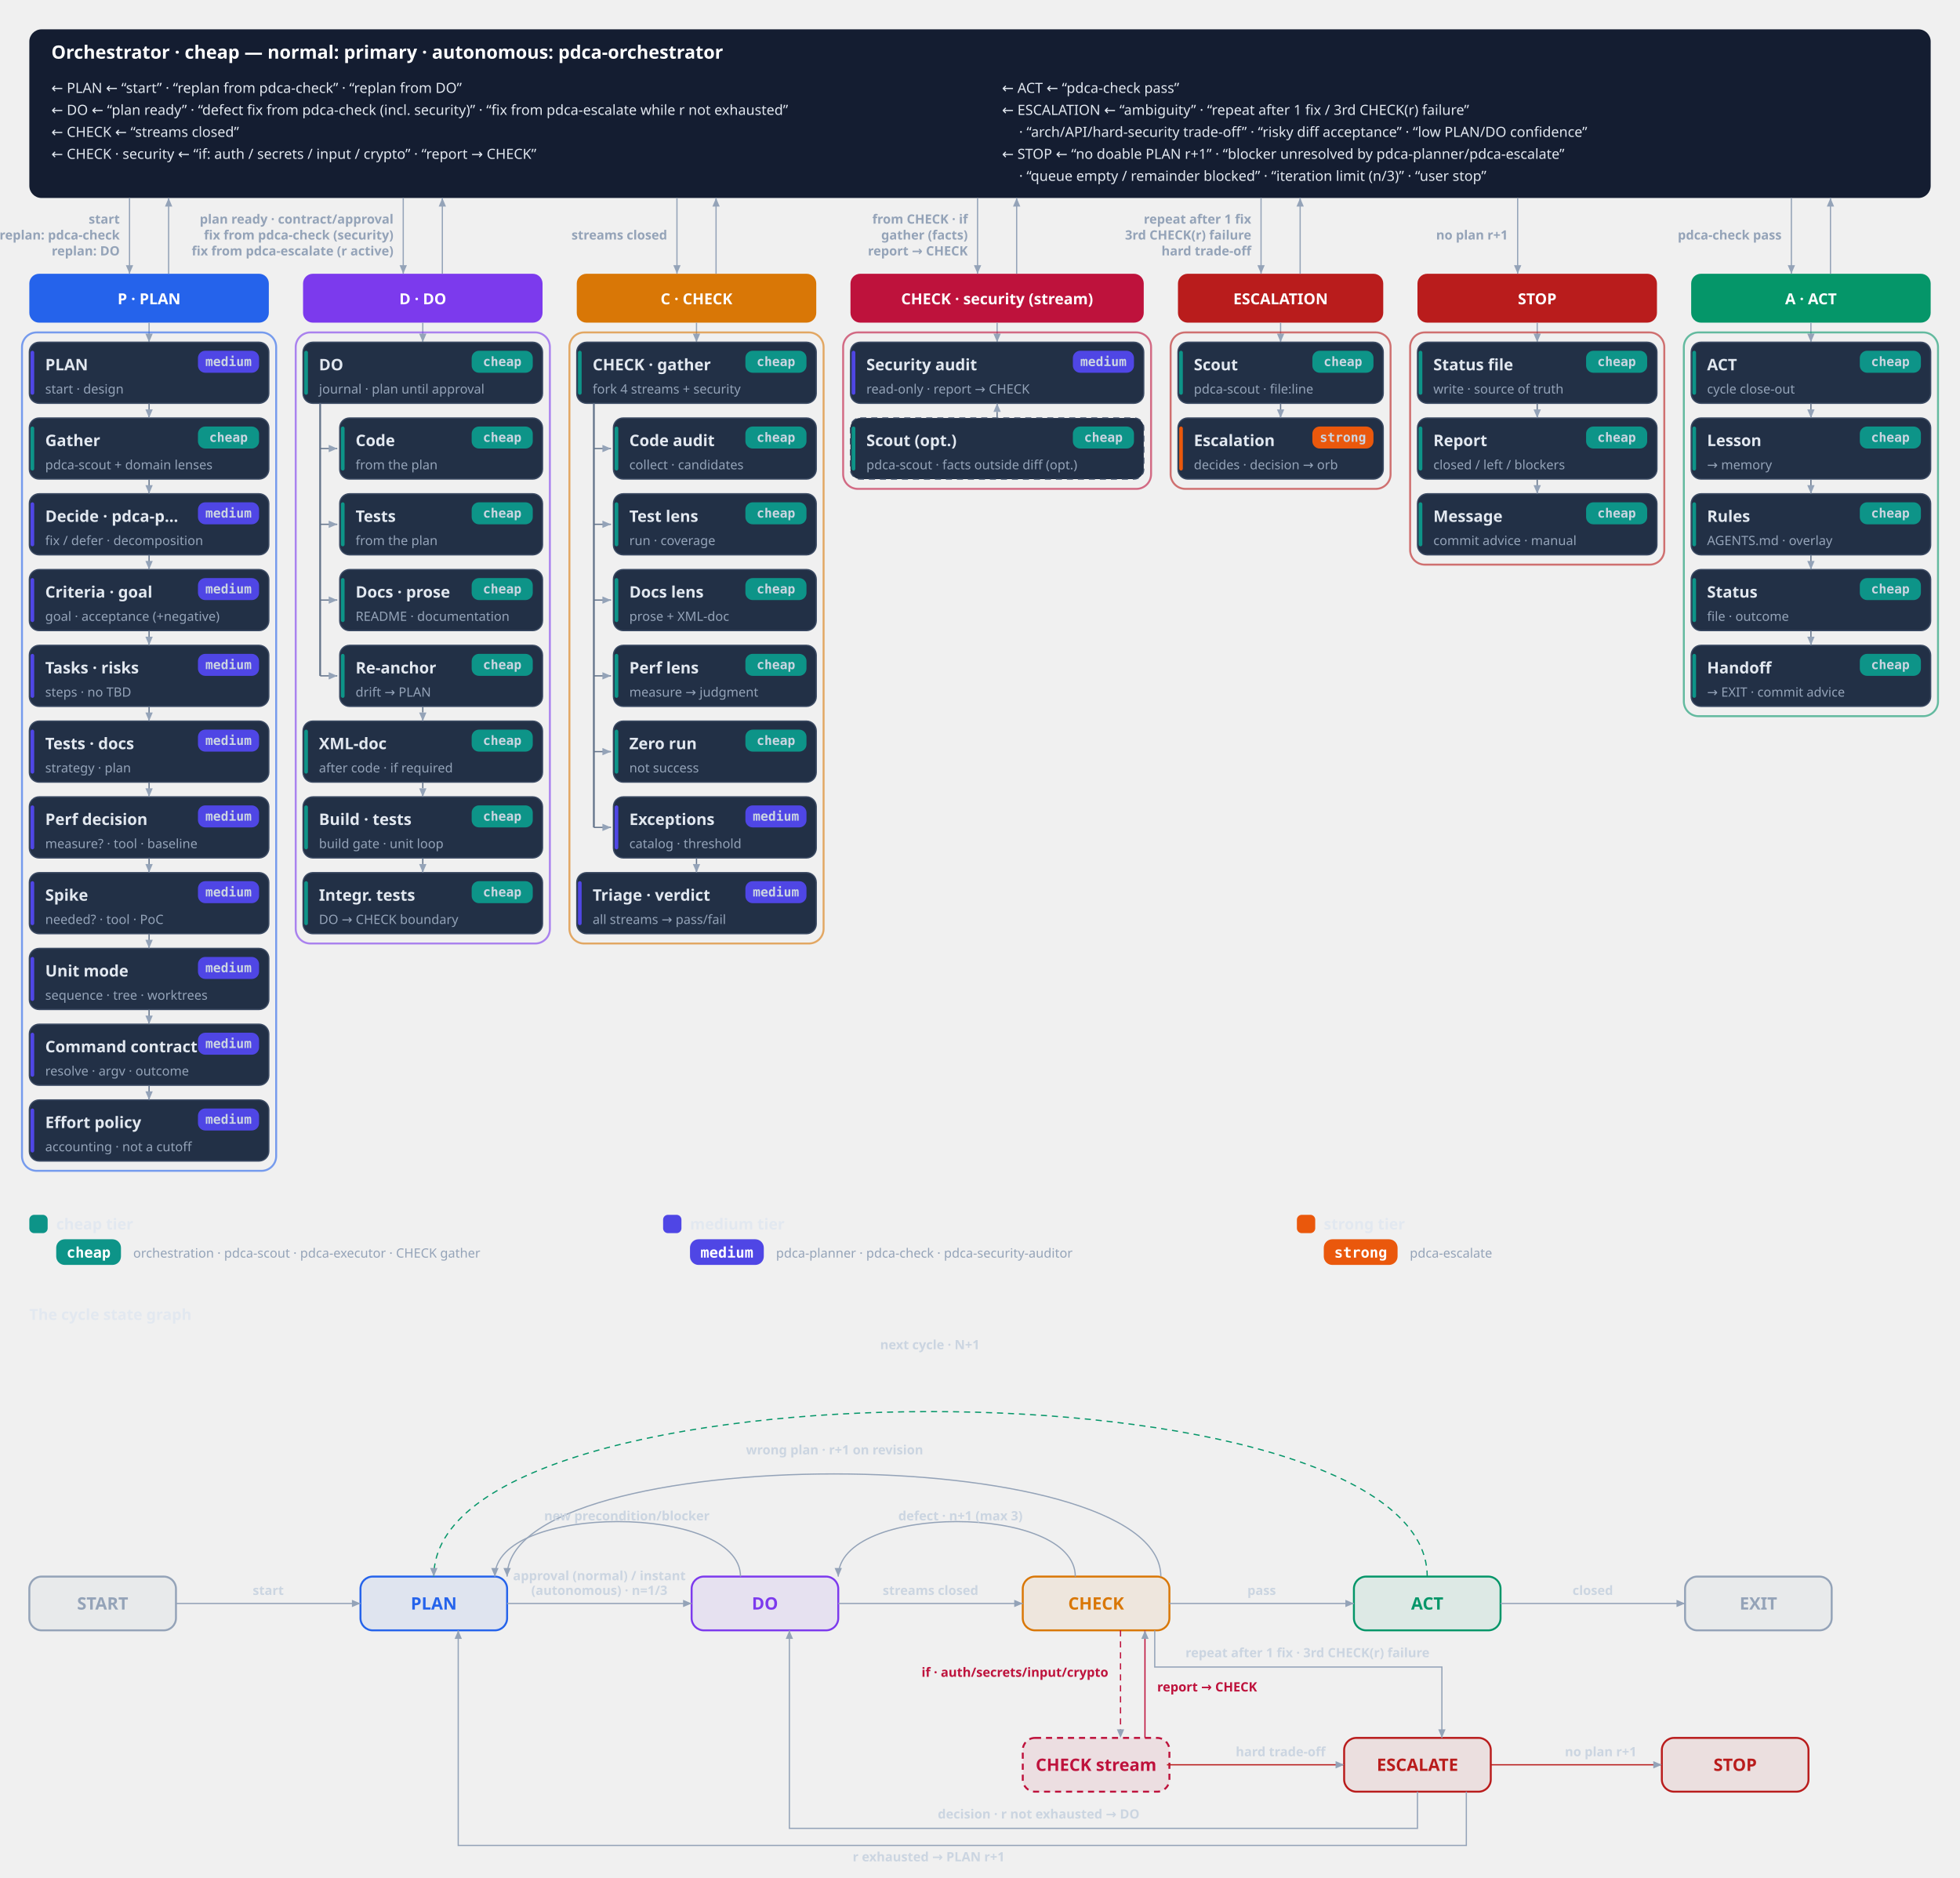
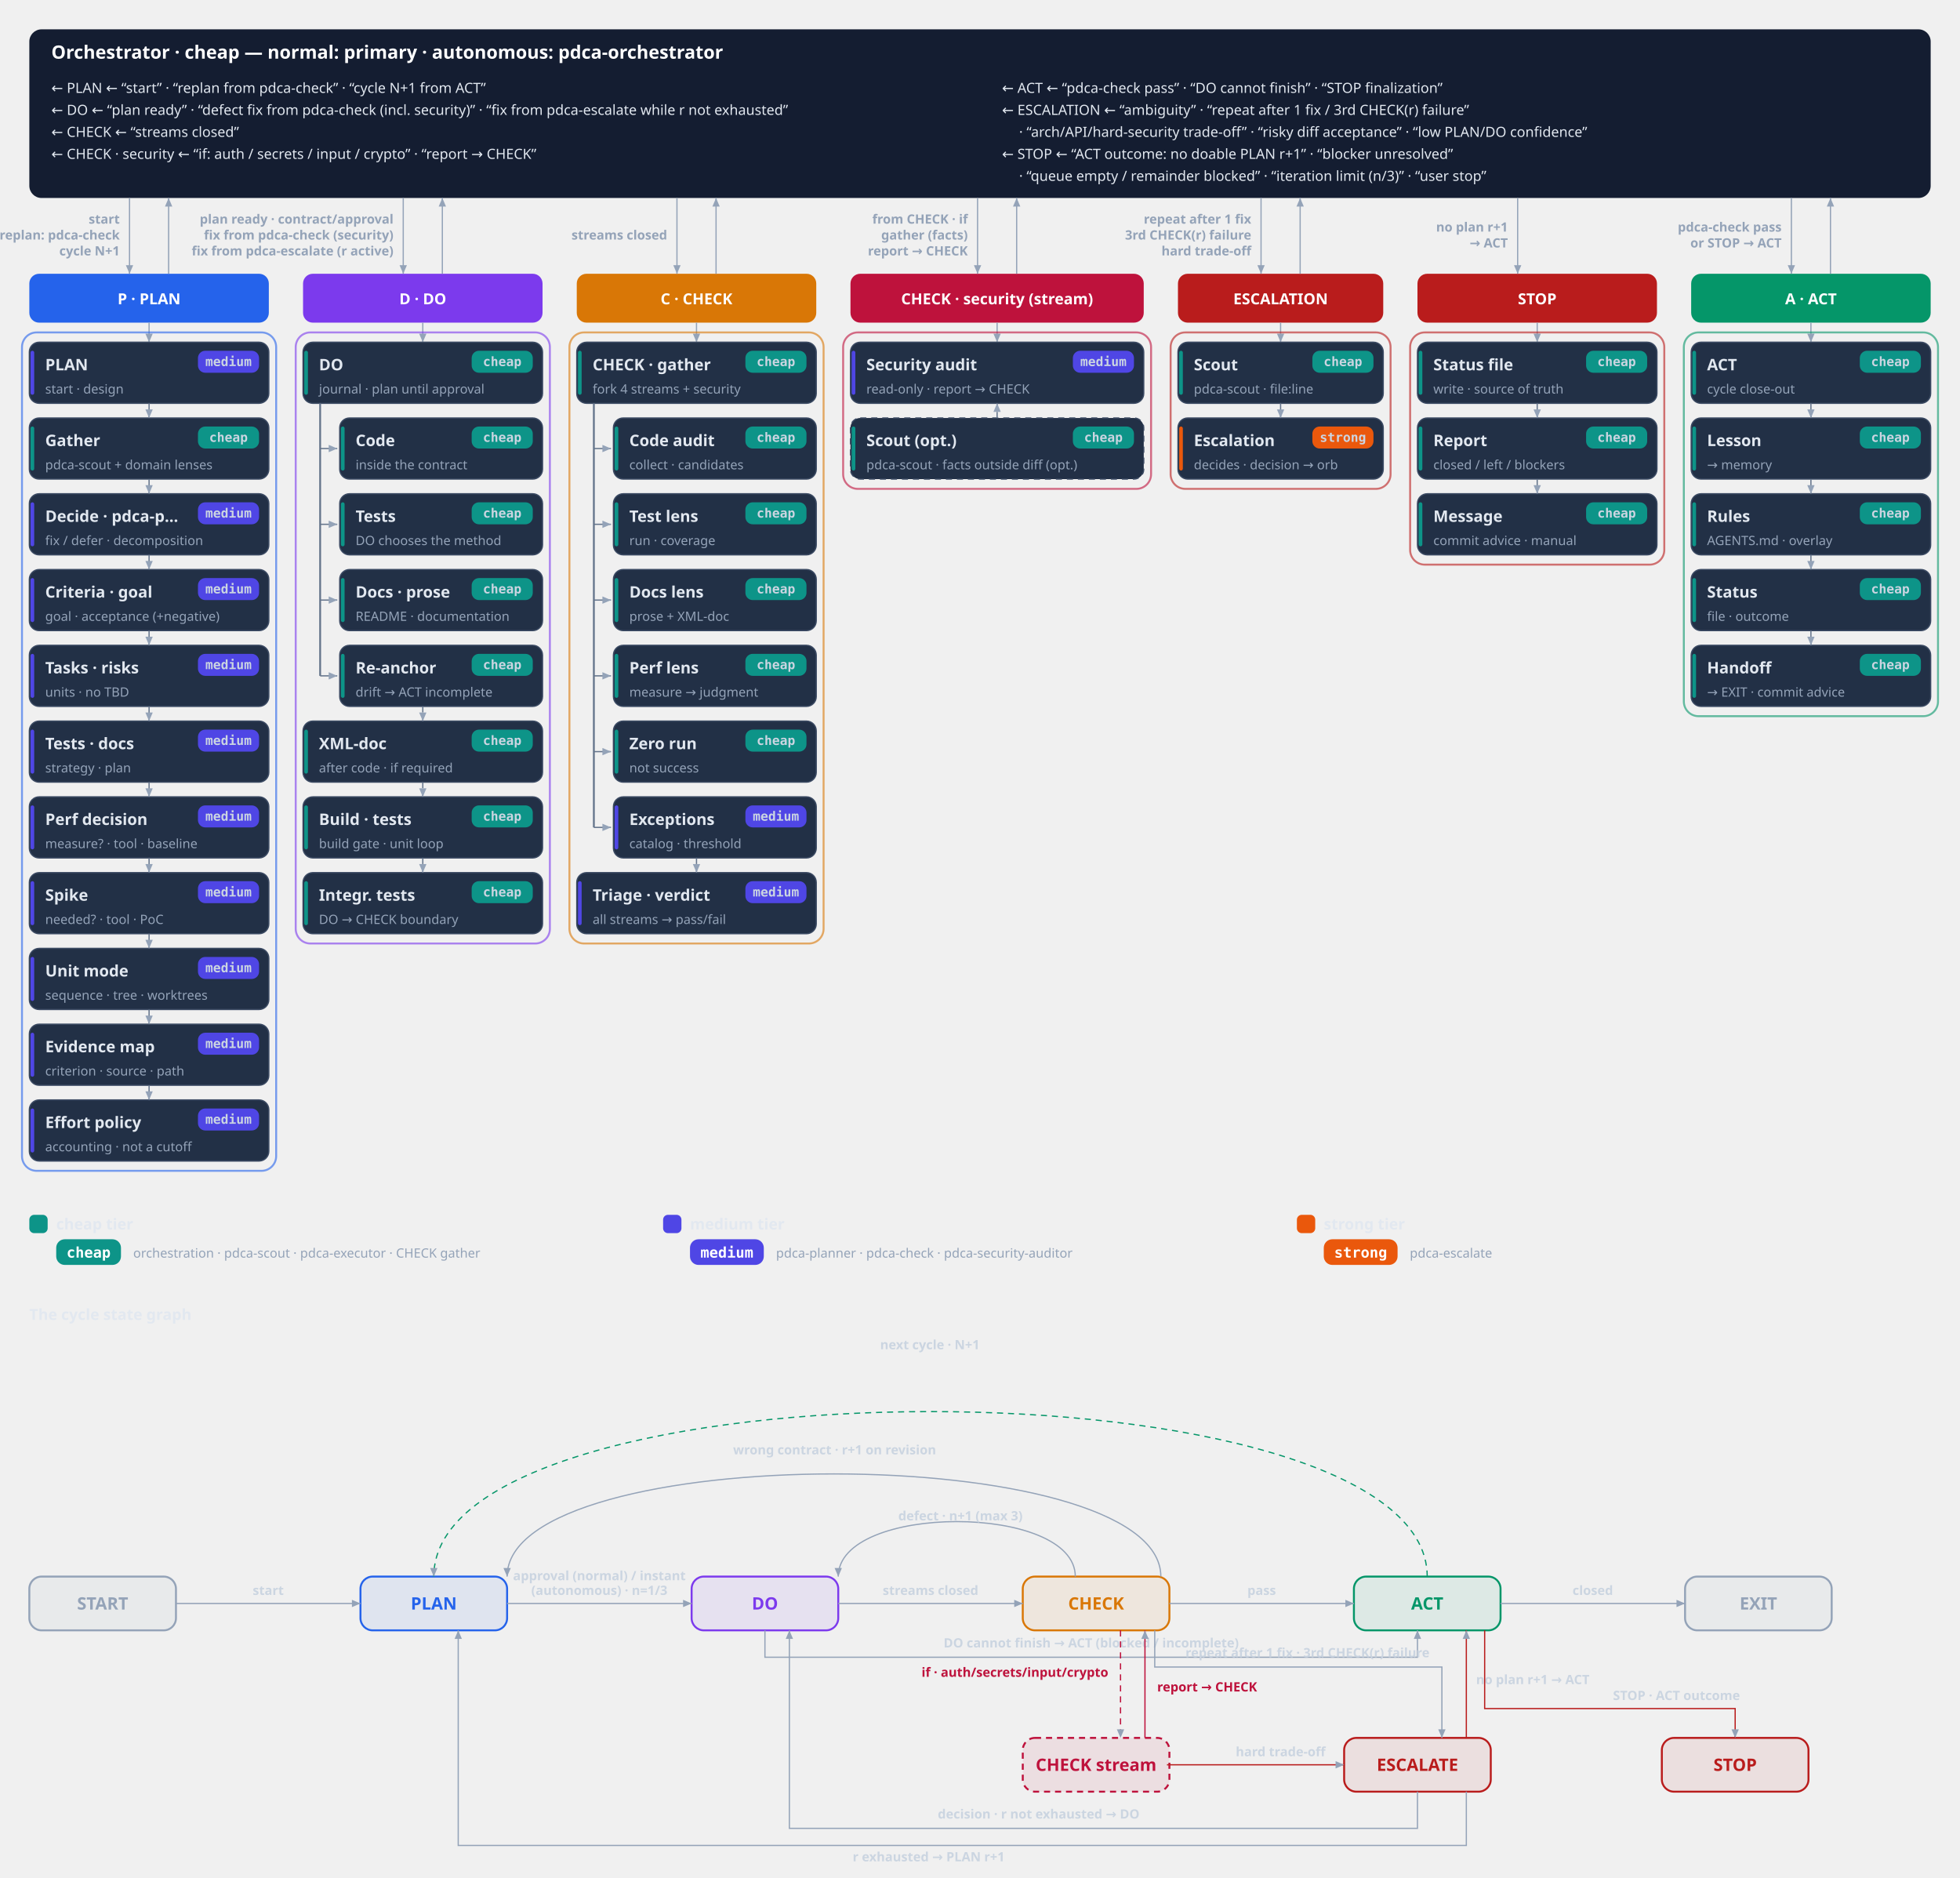
<svg xmlns="http://www.w3.org/2000/svg" viewBox="0 0 1604 1536" width="1604" font-family="Segoe UI, system-ui, sans-serif">
  <defs>
    <marker id="arrow" markerWidth="9" markerHeight="9" refX="7" refY="3" orient="auto">
      <path d="M0,0 L7,3 L0,6 Z" fill="#94a3b8" />
    </marker>
  </defs>
  <style>
.t{font-size:13px;font-weight:600;fill:#e2e8f0}
.s{font-size:10.5px;fill:#94a3b8}
.h{font-size:12.5px;font-weight:700;fill:#ffffff}
.g{font-size:10.5px;font-weight:600}
.band{fill:#141d31}
.bt{fill:#ffffff;font-size:15px;font-weight:700}
.ol{fill:#e2e8f0;font-size:11.5px}
.lt{font-size:12.5px;font-weight:700;fill:#e2e8f0}
.ls{font-size:10.5px;fill:#94a3b8}
.lm{font-family:ui-monospace,Consolas,Menlo,monospace;font-size:12px;font-weight:700}
.bm{font-family:ui-monospace,Consolas,Menlo,monospace;font-size:10.5px;font-weight:700}
.st{font-size:14px;font-weight:700}
</style>
  <rect x="24" y="24" width="1556" height="138" rx="10" class="band" />
  <text x="42" y="48" class="bt">Orchestrator · cheap — normal: primary · autonomous: pdca-orchestrator</text>
-   <text x="42" y="76" class="ol">← PLAN ← “start” · “replan from pdca-check” · “replan from DO”</text>
+   <text x="42" y="76" class="ol">← PLAN ← “start” · “replan from pdca-check” · “cycle N+1 from ACT”</text>
  <text x="42" y="94" class="ol">← DO ← “plan ready” · “defect fix from pdca-check (incl. security)” · “fix from pdca-escalate while r not exhausted”</text>
  <text x="42" y="112" class="ol">← CHECK ← “streams closed”</text>
  <text x="42" y="130" class="ol">← CHECK · security ← “if: auth / secrets / input / crypto” · “report → CHECK”</text>
-   <text x="820.0" y="76" class="ol">← ACT ← “pdca-check pass”</text>
+   <text x="820.0" y="76" class="ol">← ACT ← “pdca-check pass” · “DO cannot finish” · “STOP finalization”</text>
  <text x="820.0" y="94" class="ol">← ESCALATION ← “ambiguity” · “repeat after 1 fix / 3rd CHECK(r) failure”</text>
  <text x="834.0" y="112" class="ol">· “arch/API/hard-security trade-off” · “risky diff acceptance” · “low PLAN/DO confidence”</text>
-   <text x="820.0" y="130" class="ol">← STOP ← “no doable PLAN r+1” · “blocker unresolved by pdca-planner/pdca-escalate”</text>
+   <text x="820.0" y="130" class="ol">← STOP ← “ACT outcome: no doable PLAN r+1” · “blocker unresolved”</text>
  <text x="834.0" y="148" class="ol">· “queue empty / remainder blocked” · “iteration limit (n/3)” · “user stop”</text>
  <rect x="24" y="224" width="196" height="40" rx="8" fill="#2563eb" />
  <text x="122.0" y="249.0" class="h" text-anchor="middle">P · PLAN</text>
  <polyline points="122.0,264 122.0,280" fill="none" stroke="#94a3b8" marker-end="url(#arrow)" />
  <rect x="24" y="280" width="196" height="50" rx="8" fill="#223046" stroke="#3b4a63" stroke-width="1" />
  <rect x="25" y="287" width="3" height="36" rx="1.5" fill="#4f46e5" />
  <rect x="162" y="287" width="50" height="18" rx="6" fill="#4f46e5" />
  <text x="187.0" y="299.5" class="bm" fill="#cbd5e1" text-anchor="middle">medium</text>
  <text x="37" y="303" class="t">PLAN</text>
  <text x="37" y="322" class="s">start · design</text>
  <rect x="24" y="342" width="196" height="50" rx="8" fill="#223046" stroke="#3b4a63" stroke-width="1" />
  <rect x="25" y="349" width="3" height="36" rx="1.5" fill="#0d9488" />
  <rect x="162" y="349" width="50" height="18" rx="6" fill="#0d9488" />
  <text x="187.0" y="361.5" class="bm" fill="#cbd5e1" text-anchor="middle">cheap</text>
  <text x="37" y="365" class="t">Gather</text>
  <text x="37" y="384" class="s">pdca-scout + domain lenses</text>
  <rect x="24" y="404" width="196" height="50" rx="8" fill="#223046" stroke="#3b4a63" stroke-width="1" />
  <rect x="25" y="411" width="3" height="36" rx="1.5" fill="#4f46e5" />
  <rect x="162" y="411" width="50" height="18" rx="6" fill="#4f46e5" />
  <text x="187.0" y="423.5" class="bm" fill="#cbd5e1" text-anchor="middle">medium</text>
  <text x="37" y="427" class="t">Decide · pdca-p…</text>
  <text x="37" y="446" class="s">fix / defer · decomposition</text>
  <rect x="24" y="466" width="196" height="50" rx="8" fill="#223046" stroke="#3b4a63" stroke-width="1" />
  <rect x="25" y="473" width="3" height="36" rx="1.5" fill="#4f46e5" />
  <rect x="162" y="473" width="50" height="18" rx="6" fill="#4f46e5" />
  <text x="187.0" y="485.5" class="bm" fill="#cbd5e1" text-anchor="middle">medium</text>
  <text x="37" y="489" class="t">Criteria · goal</text>
  <text x="37" y="508" class="s">goal · acceptance (+negative)</text>
  <rect x="24" y="528" width="196" height="50" rx="8" fill="#223046" stroke="#3b4a63" stroke-width="1" />
  <rect x="25" y="535" width="3" height="36" rx="1.5" fill="#4f46e5" />
  <rect x="162" y="535" width="50" height="18" rx="6" fill="#4f46e5" />
  <text x="187.0" y="547.5" class="bm" fill="#cbd5e1" text-anchor="middle">medium</text>
  <text x="37" y="551" class="t">Tasks · risks</text>
-   <text x="37" y="570" class="s">steps · no TBD</text>
+   <text x="37" y="570" class="s">units · no TBD</text>
  <rect x="24" y="590" width="196" height="50" rx="8" fill="#223046" stroke="#3b4a63" stroke-width="1" />
  <rect x="25" y="597" width="3" height="36" rx="1.5" fill="#4f46e5" />
  <rect x="162" y="597" width="50" height="18" rx="6" fill="#4f46e5" />
  <text x="187.0" y="609.5" class="bm" fill="#cbd5e1" text-anchor="middle">medium</text>
  <text x="37" y="613" class="t">Tests · docs</text>
  <text x="37" y="632" class="s">strategy · plan</text>
  <rect x="24" y="652" width="196" height="50" rx="8" fill="#223046" stroke="#3b4a63" stroke-width="1" />
  <rect x="25" y="659" width="3" height="36" rx="1.5" fill="#4f46e5" />
  <rect x="162" y="659" width="50" height="18" rx="6" fill="#4f46e5" />
  <text x="187.0" y="671.5" class="bm" fill="#cbd5e1" text-anchor="middle">medium</text>
  <text x="37" y="675" class="t">Perf decision</text>
  <text x="37" y="694" class="s">measure? · tool · baseline</text>
  <rect x="24" y="714" width="196" height="50" rx="8" fill="#223046" stroke="#3b4a63" stroke-width="1" />
  <rect x="25" y="721" width="3" height="36" rx="1.5" fill="#4f46e5" />
  <rect x="162" y="721" width="50" height="18" rx="6" fill="#4f46e5" />
  <text x="187.0" y="733.5" class="bm" fill="#cbd5e1" text-anchor="middle">medium</text>
  <text x="37" y="737" class="t">Spike</text>
  <text x="37" y="756" class="s">needed? · tool · PoC</text>
  <rect x="24" y="776" width="196" height="50" rx="8" fill="#223046" stroke="#3b4a63" stroke-width="1" />
  <rect x="25" y="783" width="3" height="36" rx="1.5" fill="#4f46e5" />
  <rect x="162" y="783" width="50" height="18" rx="6" fill="#4f46e5" />
  <text x="187.0" y="795.5" class="bm" fill="#cbd5e1" text-anchor="middle">medium</text>
  <text x="37" y="799" class="t">Unit mode</text>
  <text x="37" y="818" class="s">sequence · tree · worktrees</text>
  <rect x="24" y="838" width="196" height="50" rx="8" fill="#223046" stroke="#3b4a63" stroke-width="1" />
  <rect x="25" y="845" width="3" height="36" rx="1.5" fill="#4f46e5" />
  <rect x="162" y="845" width="50" height="18" rx="6" fill="#4f46e5" />
  <text x="187.0" y="857.5" class="bm" fill="#cbd5e1" text-anchor="middle">medium</text>
-   <text x="37" y="861" class="t">Command contract</text>
-   <text x="37" y="880" class="s">resolve · argv · outcome</text>
+   <text x="37" y="861" class="t">Evidence map</text>
+   <text x="37" y="880" class="s">criterion · source · path</text>
  <rect x="24" y="900" width="196" height="50" rx="8" fill="#223046" stroke="#3b4a63" stroke-width="1" />
  <rect x="25" y="907" width="3" height="36" rx="1.5" fill="#4f46e5" />
  <rect x="162" y="907" width="50" height="18" rx="6" fill="#4f46e5" />
  <text x="187.0" y="919.5" class="bm" fill="#cbd5e1" text-anchor="middle">medium</text>
  <text x="37" y="923" class="t">Effort policy</text>
  <text x="37" y="942" class="s">accounting · not a cutoff</text>
  <polyline points="122.0,330 122.0,342" fill="none" stroke="#64748b" marker-end="url(#arrow)" />
  <polyline points="122.0,392 122.0,404" fill="none" stroke="#64748b" marker-end="url(#arrow)" />
  <polyline points="122.0,454 122.0,466" fill="none" stroke="#64748b" marker-end="url(#arrow)" />
  <polyline points="122.0,516 122.0,528" fill="none" stroke="#64748b" marker-end="url(#arrow)" />
  <polyline points="122.0,578 122.0,590" fill="none" stroke="#64748b" marker-end="url(#arrow)" />
  <polyline points="122.0,640 122.0,652" fill="none" stroke="#64748b" marker-end="url(#arrow)" />
  <polyline points="122.0,702 122.0,714" fill="none" stroke="#64748b" marker-end="url(#arrow)" />
  <polyline points="122.0,764 122.0,776" fill="none" stroke="#64748b" marker-end="url(#arrow)" />
  <polyline points="122.0,826 122.0,838" fill="none" stroke="#64748b" marker-end="url(#arrow)" />
  <polyline points="122.0,888 122.0,900" fill="none" stroke="#64748b" marker-end="url(#arrow)" />
  <rect x="18" y="272" width="208" height="686" rx="12" fill="none" stroke="#2563eb" stroke-opacity="0.6" stroke-width="1.6" />
  <rect x="248" y="224" width="196" height="40" rx="8" fill="#7c3aed" />
  <text x="346.0" y="249.0" class="h" text-anchor="middle">D · DO</text>
  <polyline points="346.0,264 346.0,280" fill="none" stroke="#94a3b8" marker-end="url(#arrow)" />
  <rect x="248" y="280" width="196" height="50" rx="8" fill="#223046" stroke="#3b4a63" stroke-width="1" />
  <rect x="249" y="287" width="3" height="36" rx="1.5" fill="#0d9488" />
  <rect x="386" y="287" width="50" height="18" rx="6" fill="#0d9488" />
  <text x="411.0" y="299.5" class="bm" fill="#cbd5e1" text-anchor="middle">cheap</text>
  <text x="261" y="303" class="t">DO</text>
  <text x="261" y="322" class="s">journal · plan until approval</text>
  <rect x="278" y="342" width="166" height="50" rx="8" fill="#223046" stroke="#3b4a63" stroke-width="1" />
  <rect x="279" y="349" width="3" height="36" rx="1.5" fill="#0d9488" />
  <rect x="386" y="349" width="50" height="18" rx="6" fill="#0d9488" />
  <text x="411.0" y="361.5" class="bm" fill="#cbd5e1" text-anchor="middle">cheap</text>
  <text x="291" y="365" class="t">Code</text>
-   <text x="291" y="384" class="s">from the plan</text>
+   <text x="291" y="384" class="s">inside the contract</text>
  <polyline points="262,367.0 276,367.0" fill="none" stroke="#64748b" marker-end="url(#arrow)" />
  <rect x="278" y="404" width="166" height="50" rx="8" fill="#223046" stroke="#3b4a63" stroke-width="1" />
  <rect x="279" y="411" width="3" height="36" rx="1.5" fill="#0d9488" />
  <rect x="386" y="411" width="50" height="18" rx="6" fill="#0d9488" />
  <text x="411.0" y="423.5" class="bm" fill="#cbd5e1" text-anchor="middle">cheap</text>
  <text x="291" y="427" class="t">Tests</text>
-   <text x="291" y="446" class="s">from the plan</text>
+   <text x="291" y="446" class="s">DO chooses the method</text>
  <polyline points="262,429.0 276,429.0" fill="none" stroke="#64748b" marker-end="url(#arrow)" />
  <rect x="278" y="466" width="166" height="50" rx="8" fill="#223046" stroke="#3b4a63" stroke-width="1" />
  <rect x="279" y="473" width="3" height="36" rx="1.5" fill="#0d9488" />
  <rect x="386" y="473" width="50" height="18" rx="6" fill="#0d9488" />
  <text x="411.0" y="485.5" class="bm" fill="#cbd5e1" text-anchor="middle">cheap</text>
  <text x="291" y="489" class="t">Docs · prose</text>
  <text x="291" y="508" class="s">README · documentation</text>
  <polyline points="262,491.0 276,491.0" fill="none" stroke="#64748b" marker-end="url(#arrow)" />
  <rect x="278" y="528" width="166" height="50" rx="8" fill="#223046" stroke="#3b4a63" stroke-width="1" />
  <rect x="279" y="535" width="3" height="36" rx="1.5" fill="#0d9488" />
  <rect x="386" y="535" width="50" height="18" rx="6" fill="#0d9488" />
  <text x="411.0" y="547.5" class="bm" fill="#cbd5e1" text-anchor="middle">cheap</text>
  <text x="291" y="551" class="t">Re-anchor</text>
-   <text x="291" y="570" class="s">drift → PLAN</text>
+   <text x="291" y="570" class="s">drift → ACT incomplete</text>
  <polyline points="262,553.0 276,553.0" fill="none" stroke="#64748b" marker-end="url(#arrow)" />
  <line x1="262" y1="330" x2="262" y2="553.0" stroke="#64748b" stroke-width="1.5" />
  <rect x="248" y="590" width="196" height="50" rx="8" fill="#223046" stroke="#3b4a63" stroke-width="1" />
  <rect x="249" y="597" width="3" height="36" rx="1.5" fill="#0d9488" />
  <rect x="386" y="597" width="50" height="18" rx="6" fill="#0d9488" />
  <text x="411.0" y="609.5" class="bm" fill="#cbd5e1" text-anchor="middle">cheap</text>
  <text x="261" y="613" class="t">XML-doc</text>
  <text x="261" y="632" class="s">after code · if required</text>
  <path d="M346.0,578 L346.0,590" fill="none" stroke="#64748b" stroke-dasharray="5 4" marker-end="url(#arrow)" />
  <rect x="248" y="652" width="196" height="50" rx="8" fill="#223046" stroke="#3b4a63" stroke-width="1" />
  <rect x="249" y="659" width="3" height="36" rx="1.5" fill="#0d9488" />
  <rect x="386" y="659" width="50" height="18" rx="6" fill="#0d9488" />
  <text x="411.0" y="671.5" class="bm" fill="#cbd5e1" text-anchor="middle">cheap</text>
  <text x="261" y="675" class="t">Build · tests</text>
  <text x="261" y="694" class="s">build gate · unit loop</text>
  <path d="M346.0,640 L346.0,652" fill="none" stroke="#64748b" stroke-dasharray="5 4" marker-end="url(#arrow)" />
  <rect x="248" y="714" width="196" height="50" rx="8" fill="#223046" stroke="#3b4a63" stroke-width="1" />
  <rect x="249" y="721" width="3" height="36" rx="1.5" fill="#0d9488" />
  <rect x="386" y="721" width="50" height="18" rx="6" fill="#0d9488" />
  <text x="411.0" y="733.5" class="bm" fill="#cbd5e1" text-anchor="middle">cheap</text>
  <text x="261" y="737" class="t">Integr. tests</text>
  <text x="261" y="756" class="s">DO → CHECK boundary</text>
  <path d="M346.0,702 L346.0,714" fill="none" stroke="#64748b" stroke-dasharray="5 4" marker-end="url(#arrow)" />
  <rect x="242" y="272" width="208" height="500" rx="12" fill="none" stroke="#7c3aed" stroke-opacity="0.6" stroke-width="1.6" />
  <rect x="472" y="224" width="196" height="40" rx="8" fill="#d97706" />
  <text x="570.0" y="249.0" class="h" text-anchor="middle">C · CHECK</text>
  <polyline points="570.0,264 570.0,280" fill="none" stroke="#94a3b8" marker-end="url(#arrow)" />
  <rect x="472" y="280" width="196" height="50" rx="8" fill="#223046" stroke="#3b4a63" stroke-width="1" />
  <rect x="473" y="287" width="3" height="36" rx="1.5" fill="#0d9488" />
  <rect x="610" y="287" width="50" height="18" rx="6" fill="#0d9488" />
  <text x="635.0" y="299.5" class="bm" fill="#cbd5e1" text-anchor="middle">cheap</text>
  <text x="485" y="303" class="t">CHECK · gather</text>
  <text x="485" y="322" class="s">fork 4 streams + security</text>
  <rect x="502" y="342" width="166" height="50" rx="8" fill="#223046" stroke="#3b4a63" stroke-width="1" />
  <rect x="503" y="349" width="3" height="36" rx="1.5" fill="#0d9488" />
  <rect x="610" y="349" width="50" height="18" rx="6" fill="#0d9488" />
  <text x="635.0" y="361.5" class="bm" fill="#cbd5e1" text-anchor="middle">cheap</text>
  <text x="515" y="365" class="t">Code audit</text>
  <text x="515" y="384" class="s">collect · candidates</text>
  <polyline points="486,367.0 500,367.0" fill="none" stroke="#64748b" marker-end="url(#arrow)" />
  <rect x="502" y="404" width="166" height="50" rx="8" fill="#223046" stroke="#3b4a63" stroke-width="1" />
  <rect x="503" y="411" width="3" height="36" rx="1.5" fill="#0d9488" />
  <rect x="610" y="411" width="50" height="18" rx="6" fill="#0d9488" />
  <text x="635.0" y="423.5" class="bm" fill="#cbd5e1" text-anchor="middle">cheap</text>
  <text x="515" y="427" class="t">Test lens</text>
  <text x="515" y="446" class="s">run · coverage</text>
  <polyline points="486,429.0 500,429.0" fill="none" stroke="#64748b" marker-end="url(#arrow)" />
  <rect x="502" y="466" width="166" height="50" rx="8" fill="#223046" stroke="#3b4a63" stroke-width="1" />
  <rect x="503" y="473" width="3" height="36" rx="1.5" fill="#0d9488" />
  <rect x="610" y="473" width="50" height="18" rx="6" fill="#0d9488" />
  <text x="635.0" y="485.5" class="bm" fill="#cbd5e1" text-anchor="middle">cheap</text>
  <text x="515" y="489" class="t">Docs lens</text>
  <text x="515" y="508" class="s">prose + XML-doc</text>
  <polyline points="486,491.0 500,491.0" fill="none" stroke="#64748b" marker-end="url(#arrow)" />
  <rect x="502" y="528" width="166" height="50" rx="8" fill="#223046" stroke="#3b4a63" stroke-width="1" />
  <rect x="503" y="535" width="3" height="36" rx="1.5" fill="#0d9488" />
  <rect x="610" y="535" width="50" height="18" rx="6" fill="#0d9488" />
  <text x="635.0" y="547.5" class="bm" fill="#cbd5e1" text-anchor="middle">cheap</text>
  <text x="515" y="551" class="t">Perf lens</text>
  <text x="515" y="570" class="s">measure → judgment</text>
  <polyline points="486,553.0 500,553.0" fill="none" stroke="#64748b" marker-end="url(#arrow)" />
  <rect x="502" y="590" width="166" height="50" rx="8" fill="#223046" stroke="#3b4a63" stroke-width="1" />
  <rect x="503" y="597" width="3" height="36" rx="1.5" fill="#0d9488" />
  <rect x="610" y="597" width="50" height="18" rx="6" fill="#0d9488" />
  <text x="635.0" y="609.5" class="bm" fill="#cbd5e1" text-anchor="middle">cheap</text>
  <text x="515" y="613" class="t">Zero run</text>
  <text x="515" y="632" class="s">not success</text>
  <polyline points="486,615.0 500,615.0" fill="none" stroke="#64748b" marker-end="url(#arrow)" />
  <rect x="502" y="652" width="166" height="50" rx="8" fill="#223046" stroke="#3b4a63" stroke-width="1" />
  <rect x="503" y="659" width="3" height="36" rx="1.5" fill="#4f46e5" />
  <rect x="610" y="659" width="50" height="18" rx="6" fill="#4f46e5" />
  <text x="635.0" y="671.5" class="bm" fill="#cbd5e1" text-anchor="middle">medium</text>
  <text x="515" y="675" class="t">Exceptions</text>
  <text x="515" y="694" class="s">catalog · threshold</text>
  <polyline points="486,677.0 500,677.0" fill="none" stroke="#64748b" marker-end="url(#arrow)" />
  <line x1="486" y1="330" x2="486" y2="677.0" stroke="#64748b" stroke-width="1.5" />
  <rect x="472" y="714" width="196" height="50" rx="8" fill="#223046" stroke="#3b4a63" stroke-width="1" />
  <rect x="473" y="721" width="3" height="36" rx="1.5" fill="#4f46e5" />
  <rect x="610" y="721" width="50" height="18" rx="6" fill="#4f46e5" />
  <text x="635.0" y="733.5" class="bm" fill="#cbd5e1" text-anchor="middle">medium</text>
  <text x="485" y="737" class="t">Triage · verdict</text>
  <text x="485" y="756" class="s">all streams → pass/fail</text>
  <path d="M570.0,702 L570.0,714" fill="none" stroke="#64748b" stroke-dasharray="5 4" marker-end="url(#arrow)" />
  <rect x="466" y="272" width="208" height="500" rx="12" fill="none" stroke="#d97706" stroke-opacity="0.6" stroke-width="1.6" />
  <rect x="696" y="224" width="240" height="40" rx="8" fill="#be123c" />
  <text x="816.0" y="249.0" class="h" text-anchor="middle">CHECK · security (stream)</text>
  <polyline points="816.0,264 816.0,280" fill="none" stroke="#94a3b8" marker-end="url(#arrow)" />
  <rect x="696" y="280" width="240" height="50" rx="8" fill="#223046" stroke="#3b4a63" stroke-width="1" />
  <rect x="697" y="287" width="3" height="36" rx="1.5" fill="#4f46e5" />
  <rect x="878" y="287" width="50" height="18" rx="6" fill="#4f46e5" />
  <text x="903.0" y="299.5" class="bm" fill="#cbd5e1" text-anchor="middle">medium</text>
  <text x="709" y="303" class="t">Security audit</text>
  <text x="709" y="322" class="s">read-only · report → CHECK</text>
  <rect x="696" y="342" width="240" height="50" rx="8" fill="#223046" stroke="#3b4a63" stroke-width="1" stroke-dasharray="5 4" />
  <rect x="697" y="349" width="3" height="36" rx="1.5" fill="#0d9488" />
  <rect x="878" y="349" width="50" height="18" rx="6" fill="#0d9488" />
  <text x="903.0" y="361.5" class="bm" fill="#cbd5e1" text-anchor="middle">cheap</text>
  <text x="709" y="365" class="t">Scout (opt.)</text>
  <text x="709" y="384" class="s">pdca-scout · facts outside diff (opt.)</text>
  <path d="M816.0,342 L816.0,330" fill="none" stroke="#64748b" stroke-dasharray="5 4" marker-end="url(#arrow)" />
  <rect x="690" y="272" width="252" height="128" rx="12" fill="none" stroke="#be123c" stroke-opacity="0.6" stroke-width="1.6" />
  <rect x="964" y="224" width="168" height="40" rx="8" fill="#b91c1c" />
  <text x="1048.0" y="249.0" class="h" text-anchor="middle">ESCALATION</text>
  <polyline points="1048.0,264 1048.0,280" fill="none" stroke="#94a3b8" marker-end="url(#arrow)" />
  <rect x="964" y="280" width="168" height="50" rx="8" fill="#223046" stroke="#3b4a63" stroke-width="1" />
  <rect x="965" y="287" width="3" height="36" rx="1.5" fill="#0d9488" />
  <rect x="1074" y="287" width="50" height="18" rx="6" fill="#0d9488" />
  <text x="1099.0" y="299.5" class="bm" fill="#cbd5e1" text-anchor="middle">cheap</text>
  <text x="977" y="303" class="t">Scout</text>
  <text x="977" y="322" class="s">pdca-scout · file:line</text>
  <rect x="964" y="342" width="168" height="50" rx="8" fill="#223046" stroke="#3b4a63" stroke-width="1" />
  <rect x="965" y="349" width="3" height="36" rx="1.5" fill="#ea580c" />
  <rect x="1074" y="349" width="50" height="18" rx="6" fill="#ea580c" />
  <text x="1099.0" y="361.5" class="bm" fill="#cbd5e1" text-anchor="middle">strong</text>
  <text x="977" y="365" class="t">Escalation</text>
  <text x="977" y="384" class="s">decides · decision → orb</text>
  <polyline points="1048.0,330 1048.0,342" fill="none" stroke="#64748b" marker-end="url(#arrow)" />
  <rect x="958" y="272" width="180" height="128" rx="12" fill="none" stroke="#b91c1c" stroke-opacity="0.6" stroke-width="1.6" />
  <rect x="1160" y="224" width="196" height="40" rx="8" fill="#b91c1c" />
  <text x="1258.0" y="249.0" class="h" text-anchor="middle">STOP</text>
  <polyline points="1258.0,264 1258.0,280" fill="none" stroke="#94a3b8" marker-end="url(#arrow)" />
  <rect x="1160" y="280" width="196" height="50" rx="8" fill="#223046" stroke="#3b4a63" stroke-width="1" />
  <rect x="1161" y="287" width="3" height="36" rx="1.5" fill="#0d9488" />
  <rect x="1298" y="287" width="50" height="18" rx="6" fill="#0d9488" />
  <text x="1323.0" y="299.5" class="bm" fill="#cbd5e1" text-anchor="middle">cheap</text>
  <text x="1173" y="303" class="t">Status file</text>
  <text x="1173" y="322" class="s">write · source of truth</text>
  <rect x="1160" y="342" width="196" height="50" rx="8" fill="#223046" stroke="#3b4a63" stroke-width="1" />
  <rect x="1161" y="349" width="3" height="36" rx="1.5" fill="#0d9488" />
  <rect x="1298" y="349" width="50" height="18" rx="6" fill="#0d9488" />
  <text x="1323.0" y="361.5" class="bm" fill="#cbd5e1" text-anchor="middle">cheap</text>
  <text x="1173" y="365" class="t">Report</text>
  <text x="1173" y="384" class="s">closed / left / blockers</text>
  <rect x="1160" y="404" width="196" height="50" rx="8" fill="#223046" stroke="#3b4a63" stroke-width="1" />
  <rect x="1161" y="411" width="3" height="36" rx="1.5" fill="#0d9488" />
  <rect x="1298" y="411" width="50" height="18" rx="6" fill="#0d9488" />
  <text x="1323.0" y="423.5" class="bm" fill="#cbd5e1" text-anchor="middle">cheap</text>
  <text x="1173" y="427" class="t">Message</text>
  <text x="1173" y="446" class="s">commit advice · manual</text>
  <polyline points="1258.0,330 1258.0,342" fill="none" stroke="#64748b" marker-end="url(#arrow)" />
  <polyline points="1258.0,392 1258.0,404" fill="none" stroke="#64748b" marker-end="url(#arrow)" />
  <rect x="1154" y="272" width="208" height="190" rx="12" fill="none" stroke="#b91c1c" stroke-opacity="0.6" stroke-width="1.6" />
  <rect x="1384" y="224" width="196" height="40" rx="8" fill="#059669" />
  <text x="1482.0" y="249.0" class="h" text-anchor="middle">A · ACT</text>
  <polyline points="1482.0,264 1482.0,280" fill="none" stroke="#94a3b8" marker-end="url(#arrow)" />
  <rect x="1384" y="280" width="196" height="50" rx="8" fill="#223046" stroke="#3b4a63" stroke-width="1" />
  <rect x="1385" y="287" width="3" height="36" rx="1.5" fill="#0d9488" />
  <rect x="1522" y="287" width="50" height="18" rx="6" fill="#0d9488" />
  <text x="1547.0" y="299.5" class="bm" fill="#cbd5e1" text-anchor="middle">cheap</text>
  <text x="1397" y="303" class="t">ACT</text>
  <text x="1397" y="322" class="s">cycle close-out</text>
  <rect x="1384" y="342" width="196" height="50" rx="8" fill="#223046" stroke="#3b4a63" stroke-width="1" />
  <rect x="1385" y="349" width="3" height="36" rx="1.5" fill="#0d9488" />
  <rect x="1522" y="349" width="50" height="18" rx="6" fill="#0d9488" />
  <text x="1547.0" y="361.5" class="bm" fill="#cbd5e1" text-anchor="middle">cheap</text>
  <text x="1397" y="365" class="t">Lesson</text>
  <text x="1397" y="384" class="s">→ memory</text>
  <rect x="1384" y="404" width="196" height="50" rx="8" fill="#223046" stroke="#3b4a63" stroke-width="1" />
  <rect x="1385" y="411" width="3" height="36" rx="1.5" fill="#0d9488" />
  <rect x="1522" y="411" width="50" height="18" rx="6" fill="#0d9488" />
  <text x="1547.0" y="423.5" class="bm" fill="#cbd5e1" text-anchor="middle">cheap</text>
  <text x="1397" y="427" class="t">Rules</text>
  <text x="1397" y="446" class="s">AGENTS.md · overlay</text>
  <rect x="1384" y="466" width="196" height="50" rx="8" fill="#223046" stroke="#3b4a63" stroke-width="1" />
  <rect x="1385" y="473" width="3" height="36" rx="1.5" fill="#0d9488" />
  <rect x="1522" y="473" width="50" height="18" rx="6" fill="#0d9488" />
  <text x="1547.0" y="485.5" class="bm" fill="#cbd5e1" text-anchor="middle">cheap</text>
  <text x="1397" y="489" class="t">Status</text>
  <text x="1397" y="508" class="s">file · outcome</text>
  <rect x="1384" y="528" width="196" height="50" rx="8" fill="#223046" stroke="#3b4a63" stroke-width="1" />
  <rect x="1385" y="535" width="3" height="36" rx="1.5" fill="#0d9488" />
  <rect x="1522" y="535" width="50" height="18" rx="6" fill="#0d9488" />
  <text x="1547.0" y="547.5" class="bm" fill="#cbd5e1" text-anchor="middle">cheap</text>
  <text x="1397" y="551" class="t">Handoff</text>
  <text x="1397" y="570" class="s">→ EXIT · commit advice</text>
  <polyline points="1482.0,330 1482.0,342" fill="none" stroke="#64748b" marker-end="url(#arrow)" />
  <polyline points="1482.0,392 1482.0,404" fill="none" stroke="#64748b" marker-end="url(#arrow)" />
  <polyline points="1482.0,454 1482.0,466" fill="none" stroke="#64748b" marker-end="url(#arrow)" />
  <polyline points="1482.0,516 1482.0,528" fill="none" stroke="#64748b" marker-end="url(#arrow)" />
  <rect x="1378" y="272" width="208" height="314" rx="12" fill="none" stroke="#059669" stroke-opacity="0.6" stroke-width="1.6" />
  <polyline points="106.0,162 106.0,224" fill="none" stroke="#94a3b8" data-edge-id="dispatch_p" marker-end="url(#arrow)" />
  <text x="98.0" y="183.0" class="g" fill="#94a3b8" text-anchor="end">start</text>
  <text x="98.0" y="196.0" class="g" fill="#94a3b8" text-anchor="end">replan: pdca-check</text>
-   <text x="98.0" y="209.0" class="g" fill="#94a3b8" text-anchor="end">replan: DO</text>
+   <text x="98.0" y="209.0" class="g" fill="#94a3b8" text-anchor="end">cycle N+1</text>
  <polyline points="138.0,224 138.0,162" fill="none" stroke="#94a3b8" data-edge-id="return_p" marker-end="url(#arrow)" />
  <polyline points="330.0,162 330.0,224" fill="none" stroke="#94a3b8" data-edge-id="dispatch_d" marker-end="url(#arrow)" />
  <text x="322.0" y="183.0" class="g" fill="#94a3b8" text-anchor="end">plan ready · contract/approval</text>
  <text x="322.0" y="196.0" class="g" fill="#94a3b8" text-anchor="end">fix from pdca-check (security)</text>
  <text x="322.0" y="209.0" class="g" fill="#94a3b8" text-anchor="end">fix from pdca-escalate (r active)</text>
  <polyline points="362.0,224 362.0,162" fill="none" stroke="#94a3b8" data-edge-id="return_d" marker-end="url(#arrow)" />
  <polyline points="554.0,162 554.0,224" fill="none" stroke="#94a3b8" data-edge-id="dispatch_c" marker-end="url(#arrow)" />
  <text x="546.0" y="196.0" class="g" fill="#94a3b8" text-anchor="end">streams closed</text>
  <polyline points="586.0,224 586.0,162" fill="none" stroke="#94a3b8" data-edge-id="return_c" marker-end="url(#arrow)" />
  <polyline points="800.0,162 800.0,224" fill="none" stroke="#94a3b8" data-edge-id="dispatch_sec" marker-end="url(#arrow)" />
  <text x="792.0" y="183.0" class="g" fill="#94a3b8" text-anchor="end">from CHECK · if</text>
  <text x="792.0" y="196.0" class="g" fill="#94a3b8" text-anchor="end">gather (facts)</text>
  <text x="792.0" y="209.0" class="g" fill="#94a3b8" text-anchor="end">report → CHECK</text>
  <polyline points="832.0,224 832.0,162" fill="none" stroke="#94a3b8" data-edge-id="return_sec" marker-end="url(#arrow)" />
  <polyline points="1032.0,162 1032.0,224" fill="none" stroke="#94a3b8" data-edge-id="dispatch_e" marker-end="url(#arrow)" />
  <text x="1024.0" y="183.0" class="g" fill="#94a3b8" text-anchor="end">repeat after 1 fix</text>
  <text x="1024.0" y="196.0" class="g" fill="#94a3b8" text-anchor="end">3rd CHECK(r) failure</text>
  <text x="1024.0" y="209.0" class="g" fill="#94a3b8" text-anchor="end">hard trade-off</text>
  <polyline points="1064.0,224 1064.0,162" fill="none" stroke="#94a3b8" data-edge-id="return_e" marker-end="url(#arrow)" />
  <polyline points="1242.0,162 1242.0,224" fill="none" stroke="#94a3b8" data-edge-id="dispatch_s" marker-end="url(#arrow)" />
-   <text x="1234.0" y="196.0" class="g" fill="#94a3b8" text-anchor="end">no plan r+1</text>
+   <text x="1234.0" y="189.5" class="g" fill="#94a3b8" text-anchor="end">no plan r+1</text>
+   <text x="1234.0" y="202.5" class="g" fill="#94a3b8" text-anchor="end">→ ACT</text>
  <polyline points="1466.0,162 1466.0,224" fill="none" stroke="#94a3b8" data-edge-id="dispatch_a" marker-end="url(#arrow)" />
-   <text x="1458.0" y="196.0" class="g" fill="#94a3b8" text-anchor="end">pdca-check pass</text>
+   <text x="1458.0" y="189.5" class="g" fill="#94a3b8" text-anchor="end">pdca-check pass</text>
+   <text x="1458.0" y="202.5" class="g" fill="#94a3b8" text-anchor="end">or STOP → ACT</text>
  <polyline points="1498.0,224 1498.0,162" fill="none" stroke="#94a3b8" data-edge-id="return_a" marker-end="url(#arrow)" />
  <rect x="24.0" y="994" width="15" height="15" rx="4" fill="#0d9488" />
  <text x="46.0" y="1006" class="lt">cheap tier</text>
  <rect x="46.0" y="1014" width="53.0" height="21" rx="7" fill="#0d9488" />
  <text x="72.5" y="1029" class="lm" fill="#ffffff" text-anchor="middle">cheap</text>
  <text x="109.0" y="1029" class="ls">orchestration · pdca-scout · pdca-executor · CHECK gather</text>
  <rect x="542.667" y="994" width="15" height="15" rx="4" fill="#4f46e5" />
  <text x="564.667" y="1006" class="lt">medium tier</text>
  <rect x="564.667" y="1014" width="60.4" height="21" rx="7" fill="#4f46e5" />
  <text x="594.867" y="1029" class="lm" fill="#ffffff" text-anchor="middle">medium</text>
  <text x="635.067" y="1029" class="ls">pdca-planner · pdca-check · pdca-security-auditor</text>
  <rect x="1061.333" y="994" width="15" height="15" rx="4" fill="#ea580c" />
  <text x="1083.333" y="1006" class="lt">strong tier</text>
  <rect x="1083.333" y="1014" width="60.4" height="21" rx="7" fill="#ea580c" />
  <text x="1113.533" y="1029" class="lm" fill="#ffffff" text-anchor="middle">strong</text>
  <text x="1153.733" y="1029" class="ls">pdca-escalate</text>
  <text x="24" y="1080" class="lt">The cycle state graph</text>
  <rect x="24" y="1290" width="120" height="44" rx="10" fill="#94a3b8" fill-opacity="0.08" stroke="#94a3b8" stroke-width="1.6" data-node-id="START" />
  <text x="84.0" y="1317.0" class="st" fill="#94a3b8" text-anchor="middle">START</text>
  <rect x="295" y="1290" width="120" height="44" rx="10" fill="#2563eb" fill-opacity="0.08" stroke="#2563eb" stroke-width="1.6" data-node-id="PLAN" />
  <text x="355.0" y="1317.0" class="st" fill="#2563eb" text-anchor="middle">PLAN</text>
  <rect x="566" y="1290" width="120" height="44" rx="10" fill="#7c3aed" fill-opacity="0.08" stroke="#7c3aed" stroke-width="1.6" data-node-id="DO" />
  <text x="626.0" y="1317.0" class="st" fill="#7c3aed" text-anchor="middle">DO</text>
  <rect x="837" y="1290" width="120" height="44" rx="10" fill="#d97706" fill-opacity="0.08" stroke="#d97706" stroke-width="1.6" data-node-id="CHECK" />
  <text x="897.0" y="1317.0" class="st" fill="#d97706" text-anchor="middle">CHECK</text>
  <rect x="1108" y="1290" width="120" height="44" rx="10" fill="#059669" fill-opacity="0.08" stroke="#059669" stroke-width="1.6" data-node-id="ACT" />
  <text x="1168.0" y="1317.0" class="st" fill="#059669" text-anchor="middle">ACT</text>
  <rect x="1379" y="1290" width="120" height="44" rx="10" fill="#94a3b8" fill-opacity="0.08" stroke="#94a3b8" stroke-width="1.6" data-node-id="EXIT" />
  <text x="1439.0" y="1317.0" class="st" fill="#94a3b8" text-anchor="middle">EXIT</text>
  <polyline points="144,1312.0 295,1312.0" fill="none" stroke="#94a3b8" data-edge-id="start_plan" marker-end="url(#arrow)" />
  <text x="219.5" y="1305.0" class="g" fill="#cbd5e1" text-anchor="middle">start</text>
  <polyline points="415,1312.0 566,1312.0" fill="none" stroke="#94a3b8" data-edge-id="plan_do" marker-end="url(#arrow)" />
  <text x="490.5" y="1293.0" class="g" fill="#cbd5e1" text-anchor="middle">approval (normal) / instant</text>
  <text x="490.5" y="1305.0" class="g" fill="#cbd5e1" text-anchor="middle">(autonomous) · n=1/3</text>
  <polyline points="686,1312.0 837,1312.0" fill="none" stroke="#94a3b8" data-edge-id="do_check" marker-end="url(#arrow)" />
  <text x="761.5" y="1305.0" class="g" fill="#cbd5e1" text-anchor="middle">streams closed</text>
  <polyline points="957,1312.0 1108,1312.0" fill="none" stroke="#94a3b8" data-edge-id="check_act" marker-end="url(#arrow)" />
  <text x="1032.5" y="1305.0" class="g" fill="#cbd5e1" text-anchor="middle">pass</text>
  <polyline points="1228,1312.0 1379,1312.0" fill="none" stroke="#94a3b8" data-edge-id="act_exit" marker-end="url(#arrow)" />
  <text x="1303.5" y="1305.0" class="g" fill="#cbd5e1" text-anchor="middle">closed</text>
  <path d="M880,1290 C880,1230 686,1230 686,1290" fill="none" stroke="#94a3b8" marker-end="url(#arrow)" data-edge-id="check_do_defect" />
  <text x="786" y="1244" class="g" fill="#cbd5e1" text-anchor="middle">defect · n+1 (max 3)</text>
  <path d="M950,1290 C950,1178 415,1178 415,1290" fill="none" stroke="#94a3b8" marker-end="url(#arrow)" data-edge-id="check_plan_replan" />
-   <text x="683" y="1190" class="g" fill="#cbd5e1" text-anchor="middle">wrong plan · r+1 on revision</text>
-   <path d="M606,1290 C606,1230 405,1230 405,1290" fill="none" stroke="#94a3b8" marker-end="url(#arrow)" data-edge-id="do_plan_blocker" />
-   <text x="513" y="1244" class="g" fill="#cbd5e1" text-anchor="middle">new precondition/blocker</text>
+   <text x="683" y="1190" class="g" fill="#cbd5e1" text-anchor="middle">wrong contract · r+1 on revision</text>
+   <polyline points="626,1334 626,1356 1160,1356 1160,1334" fill="none" stroke="#94a3b8" data-edge-id="do_act_incomplete" marker-end="url(#arrow)" />
+   <text x="893" y="1348" class="g" fill="#cbd5e1" text-anchor="middle">DO cannot finish → ACT (blocked / incomplete)</text>
  <path d="M1168,1290 C1168,1110 355,1110 355,1290" fill="none" stroke="#059669" stroke-dasharray="5 4" marker-end="url(#arrow)" data-edge-id="act_plan" />
  <text x="761" y="1104" class="g" fill="#cbd5e1" text-anchor="middle">next cycle · N+1</text>
  <rect x="837" y="1422" width="120" height="44" rx="10" fill="#be123c" fill-opacity="0.08" stroke="#be123c" stroke-width="1.6" stroke-dasharray="5 4" data-node-id="sec_check" />
  <text x="897.0" y="1449.0" class="st" fill="#be123c" text-anchor="middle">CHECK stream</text>
  <rect x="1100" y="1422" width="120" height="44" rx="10" fill="#b91c1c" fill-opacity="0.08" stroke="#b91c1c" stroke-width="1.6" data-node-id="pdca-escalate" />
  <text x="1160.0" y="1449.0" class="st" fill="#b91c1c" text-anchor="middle">ESCALATE</text>
  <rect x="1360" y="1422" width="120" height="44" rx="10" fill="#b91c1c" fill-opacity="0.08" stroke="#b91c1c" stroke-width="1.6" data-node-id="stop" />
  <text x="1420.0" y="1449.0" class="st" fill="#b91c1c" text-anchor="middle">STOP</text>
  <polyline points="917,1334 917,1422" fill="none" stroke="#be123c" stroke-dasharray="5 4" data-edge-id="check_security" marker-end="url(#arrow)" />
  <text x="907" y="1372.0" class="g" fill="#be123c" text-anchor="end">if · auth/secrets/input/crypto</text>
  <polyline points="937,1422 937,1334" fill="none" stroke="#be123c" data-edge-id="security_check_report" marker-end="url(#arrow)" />
  <text x="947" y="1384.0" class="g" fill="#be123c" text-anchor="start">report → CHECK</text>
  <polyline points="945,1334 945,1364 1180,1364 1180,1422" fill="none" stroke="#94a3b8" data-edge-id="check_escalate_trigger" marker-end="url(#arrow)" />
  <text x="1070" y="1356" class="g" fill="#cbd5e1" text-anchor="middle">repeat after 1 fix · 3rd CHECK(r) failure</text>
  <polyline points="955,1444.0 1100,1444.0" fill="none" stroke="#b91c1c" data-edge-id="security_escalate_tradeoff" marker-end="url(#arrow)" />
  <text x="1048" y="1437.0" class="g" fill="#cbd5e1" text-anchor="middle">hard trade-off</text>
-   <polyline points="1220,1444.0 1360,1444.0" fill="none" stroke="#b91c1c" data-edge-id="escalate_stop" marker-end="url(#arrow)" />
-   <text x="1310" y="1437.0" class="g" fill="#cbd5e1" text-anchor="middle">no plan r+1</text>
+   <polyline points="1200,1422 1200,1334" fill="none" stroke="#b91c1c" data-edge-id="escalate_act" marker-end="url(#arrow)" />
+   <text x="1208" y="1378.0" class="g" fill="#cbd5e1" text-anchor="start">no plan r+1 → ACT</text>
+   <polyline points="1215,1334 1215,1398 1420,1398 1420,1422" fill="none" stroke="#b91c1c" data-edge-id="act_stop" marker-end="url(#arrow)" />
+   <text x="1320" y="1391" class="g" fill="#cbd5e1" text-anchor="start">STOP · ACT outcome</text>
  <polyline points="1160,1466 1160,1496 646,1496 646,1334" fill="none" stroke="#94a3b8" data-edge-id="escalate_do_nonexhausted" marker-end="url(#arrow)" />
  <text x="850" y="1488" class="g" fill="#cbd5e1" text-anchor="middle">decision · r not exhausted → DO</text>
  <polyline points="1200,1466 1200,1510 375,1510 375,1334" fill="none" stroke="#94a3b8" data-edge-id="escalate_plan_exhausted" marker-end="url(#arrow)" />
  <text x="760" y="1523" class="g" fill="#cbd5e1" text-anchor="middle">r exhausted → PLAN r+1</text>
</svg>
